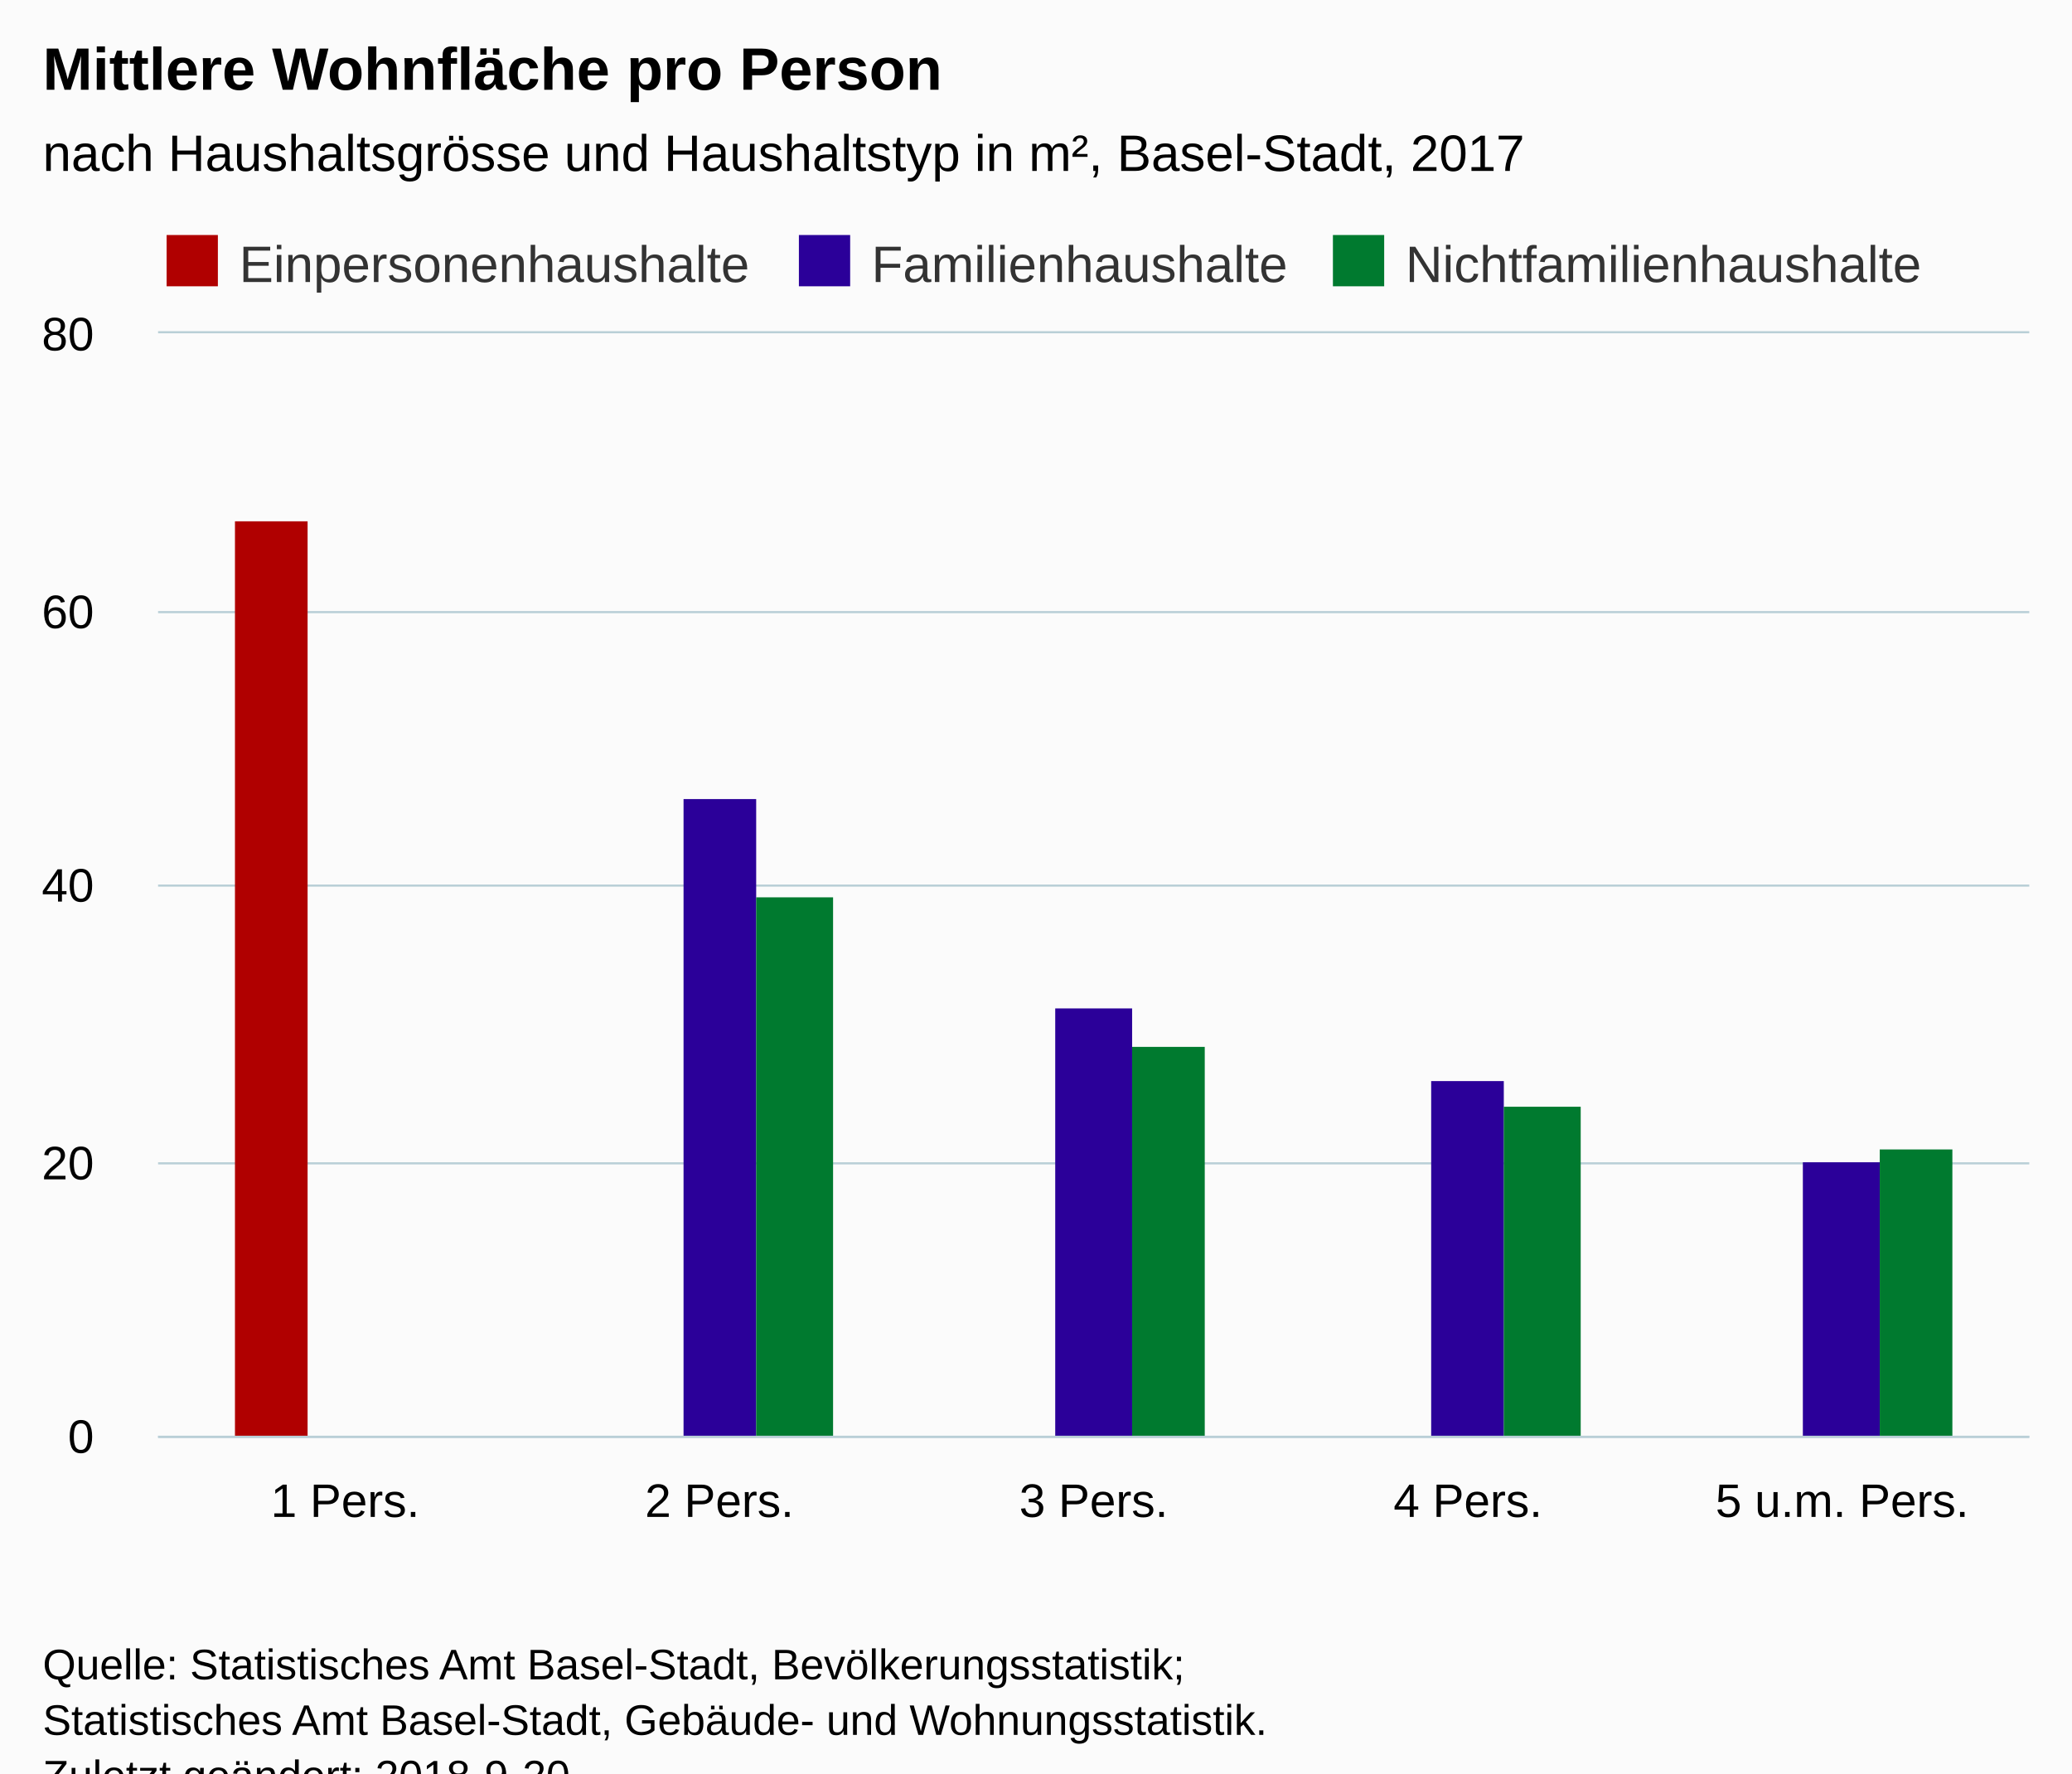
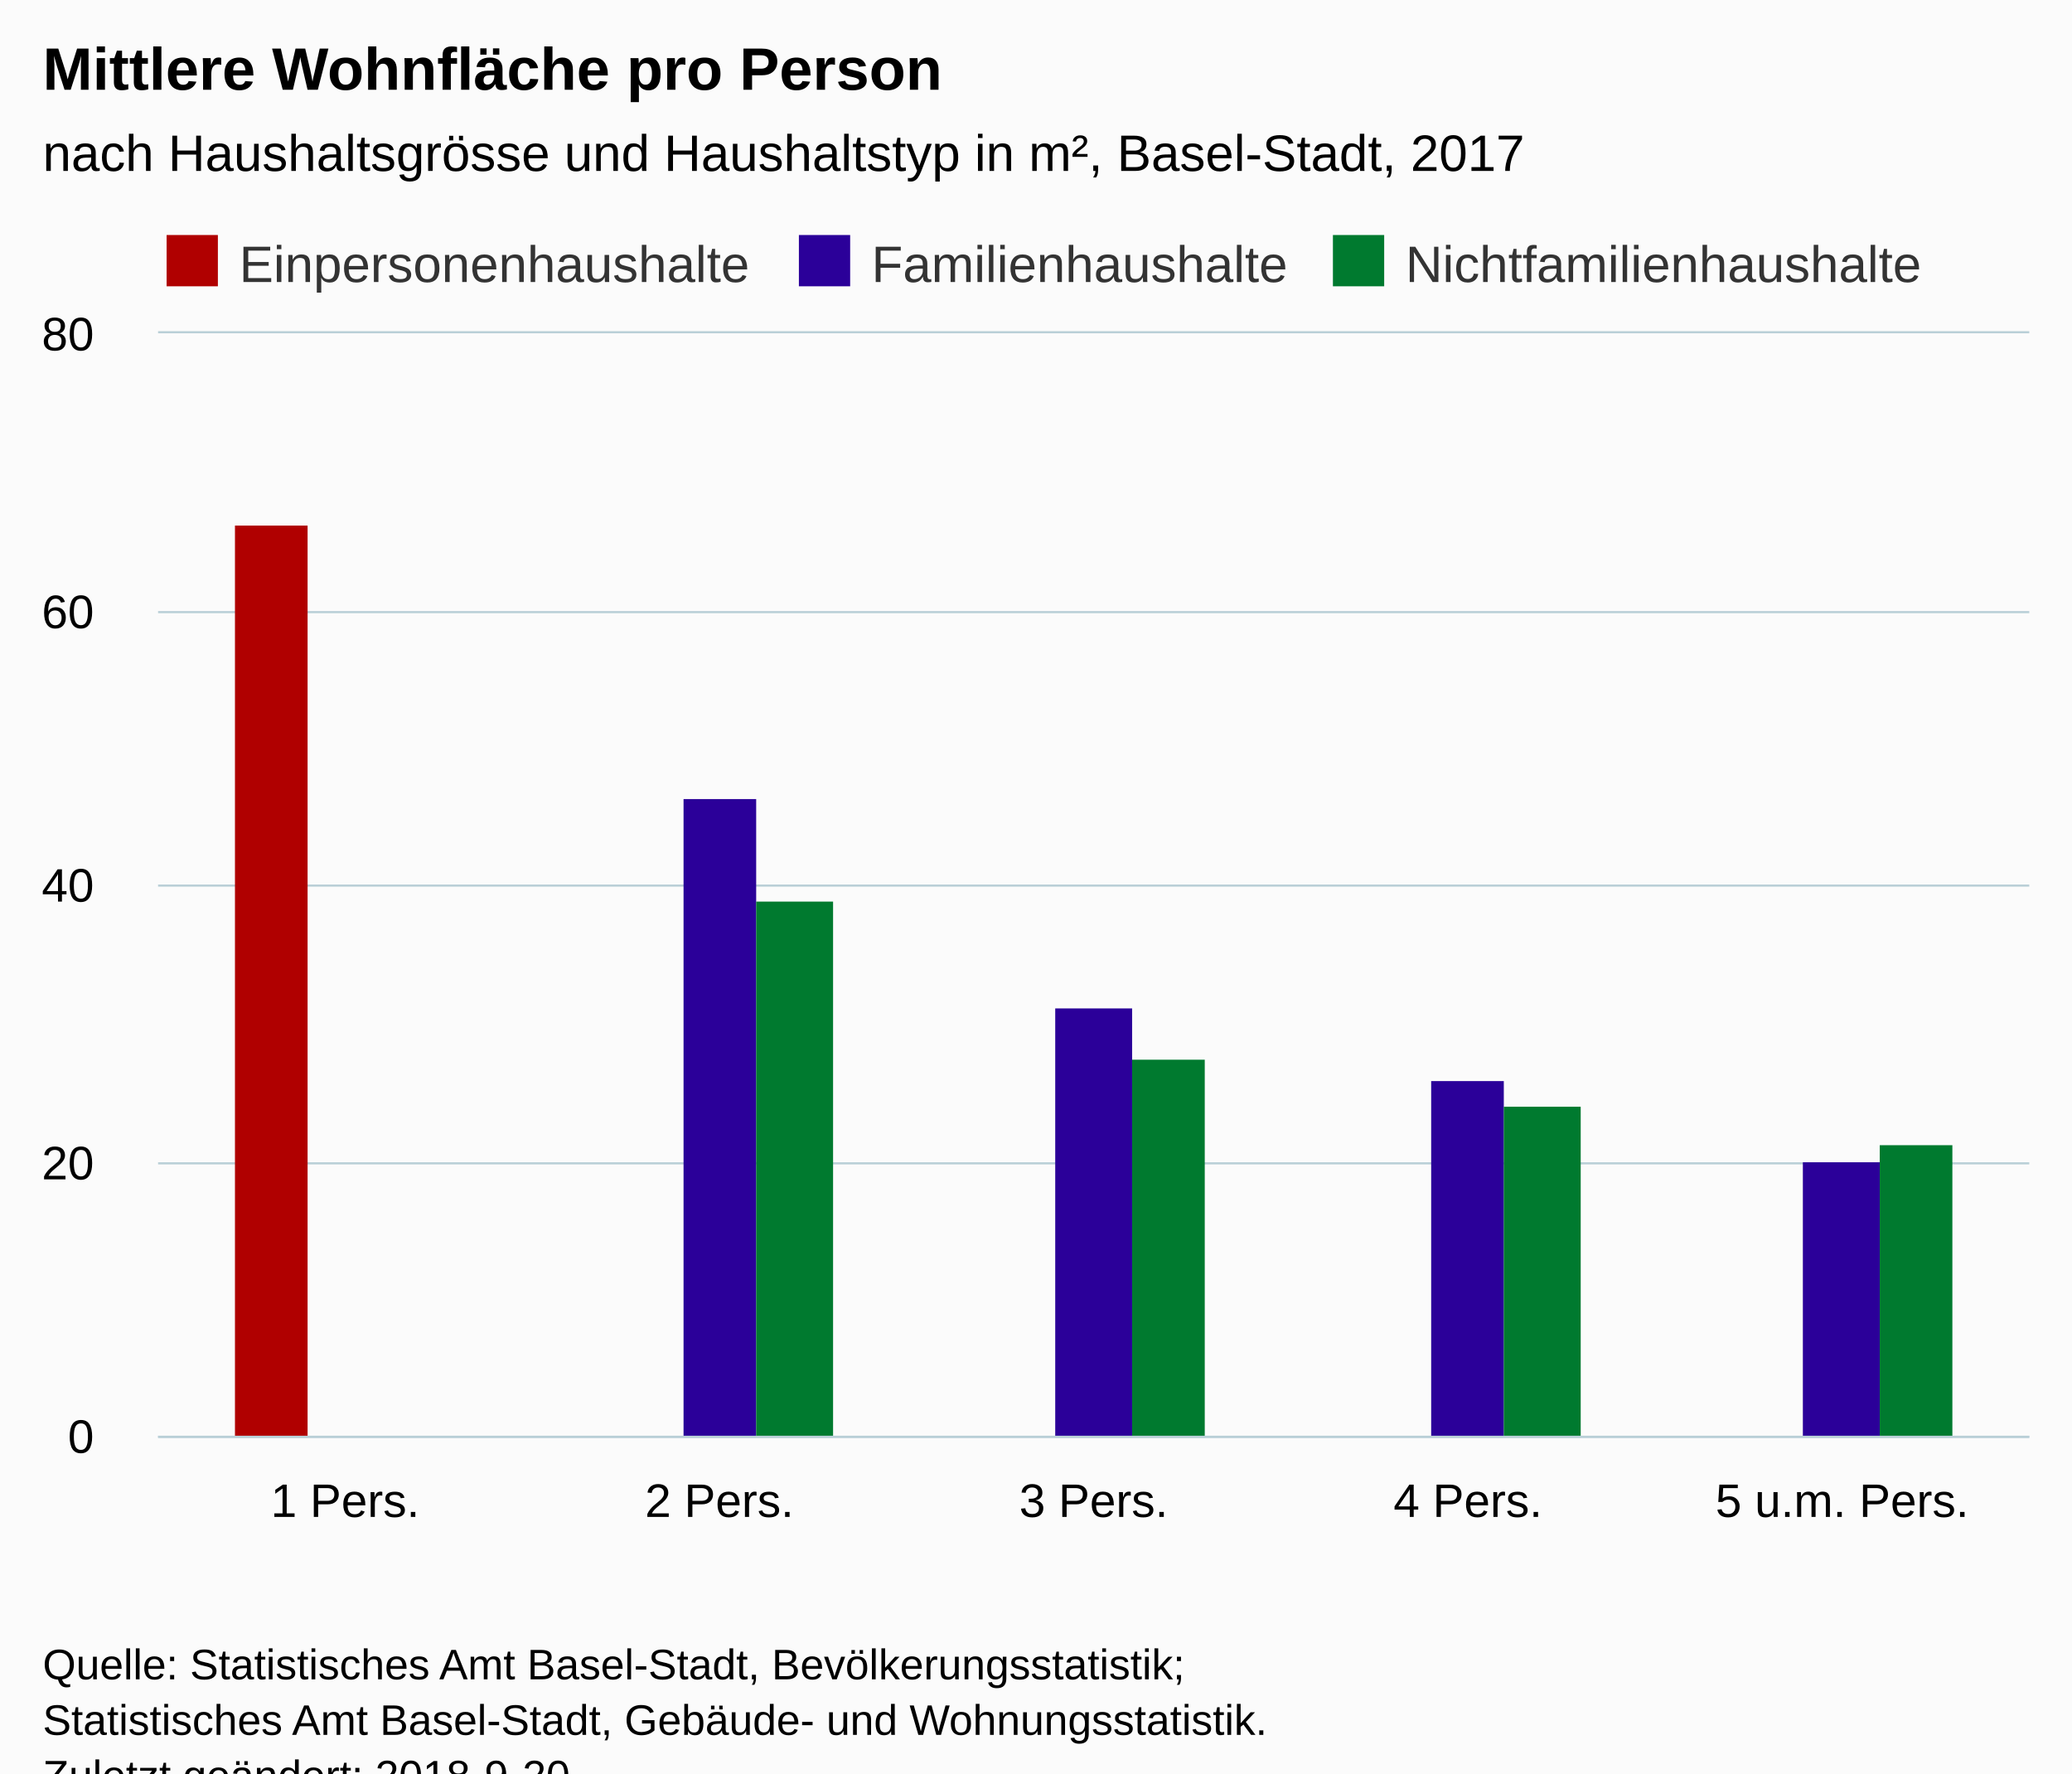
<svg xmlns="http://www.w3.org/2000/svg" version="1.1" class="highcharts-root" style="font-family:Arial;font-size:12px;" viewBox="0 0 485 415">
  <defs>
-     <clipPath id="highcharts-jw50uw6-6">
+     <clipPath id="highcharts-gccm9od-6">
      <rect x="0" y="0" width="438" height="258" fill="none" />
    </clipPath>
-     <clipPath id="highcharts-jw50uw6-7">
+     <clipPath id="highcharts-gccm9od-7">
      <rect x="0" y="0" width="438" height="258" fill="none" />
    </clipPath>
  </defs>
  <rect fill="#fbfbfb" class="highcharts-background" x="0" y="0" width="485" height="428" rx="0" ry="0" />
  <rect fill="none" class="highcharts-plot-background" x="37" y="78" width="438" height="258" />
  <g class="highcharts-pane-group" data-z-index="0" />
  <g class="highcharts-grid highcharts-xaxis-grid " data-z-index="1">
    <path fill="none" data-z-index="1" class="highcharts-grid-line" d="M 124.5 78 L 124.5 336" opacity="1" />
    <path fill="none" data-z-index="1" class="highcharts-grid-line" d="M 211.5 78 L 211.5 336" opacity="1" />
    <path fill="none" data-z-index="1" class="highcharts-grid-line" d="M 299.5 78 L 299.5 336" opacity="1" />
    <path fill="none" data-z-index="1" class="highcharts-grid-line" d="M 386.5 78 L 386.5 336" opacity="1" />
    <path fill="none" data-z-index="1" class="highcharts-grid-line" d="M 474.5 78 L 474.5 336" opacity="1" />
    <path fill="none" data-z-index="1" class="highcharts-grid-line" d="M 36.5 78 L 36.5 336" opacity="1" />
  </g>
  <g class="highcharts-grid highcharts-yaxis-grid " data-z-index="1">
    <path fill="none" stroke="#B9CFD7" stroke-width="0.5" data-z-index="1" class="highcharts-grid-line" d="M 37 336.25 L 475 336.25" opacity="1" />
    <path fill="none" stroke="#B9CFD7" stroke-width="0.5" data-z-index="1" class="highcharts-grid-line" d="M 37 272.25 L 475 272.25" opacity="1" />
    <path fill="none" stroke="#B9CFD7" stroke-width="0.5" data-z-index="1" class="highcharts-grid-line" d="M 37 207.25 L 475 207.25" opacity="1" />
    <path fill="none" stroke="#B9CFD7" stroke-width="0.5" data-z-index="1" class="highcharts-grid-line" d="M 37 143.25 L 475 143.25" opacity="1" />
    <path fill="none" stroke="#B9CFD7" stroke-width="0.5" data-z-index="1" class="highcharts-grid-line" d="M 37 77.75 L 475 77.75" opacity="1" />
  </g>
  <rect fill="none" class="highcharts-plot-border" data-z-index="1" x="37" y="78" width="438" height="258" />
  <g class="highcharts-axis highcharts-xaxis " data-z-index="2">
    <path fill="none" class="highcharts-axis-line" stroke="#B9CFD7" stroke-width="0.5" data-z-index="7" d="M 37 336.25 L 475 336.25" />
  </g>
  <g class="highcharts-axis highcharts-yaxis " data-z-index="2">
    <path fill="none" class="highcharts-axis-line" data-z-index="7" d="M 37 78 L 37 336" />
  </g>
  <g class="highcharts-series-group" data-z-index="3">
-     <g data-z-index="0.1" class="highcharts-series highcharts-series-0 highcharts-column-series " transform="translate(37,78) scale(1 1)" clip-path="url(#highcharts-jw50uw6-7)">
-       <rect x="18" y="44" width="17" height="215" fill="#b00000 " class="highcharts-point" />
+     <g data-z-index="0.1" class="highcharts-series highcharts-series-0 highcharts-column-series " transform="translate(37,78) scale(1 1)" clip-path="url(#highcharts-gccm9od-7)">
+       <rect x="18" y="45" width="17" height="214" fill="#b00000 " class="highcharts-point" />
    </g>
    <g data-z-index="0.1" class="highcharts-markers highcharts-series-0 highcharts-column-series " transform="translate(37,78) scale(1 1)" clip-path="none" />
-     <g data-z-index="0.1" class="highcharts-series highcharts-series-1 highcharts-column-series " transform="translate(37,78) scale(1 1)" clip-path="url(#highcharts-jw50uw6-7)">
+     <g data-z-index="0.1" class="highcharts-series highcharts-series-1 highcharts-column-series " transform="translate(37,78) scale(1 1)" clip-path="url(#highcharts-gccm9od-7)">
      <rect x="123" y="109" width="17" height="150" fill="#2B0099" class="highcharts-point" />
      <rect x="210" y="158" width="18" height="101" fill="#2B0099" class="highcharts-point" />
      <rect x="298" y="175" width="17" height="84" fill="#2B0099" class="highcharts-point" />
      <rect x="385" y="194" width="18" height="65" fill="#2B0099" class="highcharts-point" />
    </g>
    <g data-z-index="0.1" class="highcharts-markers highcharts-series-1 highcharts-column-series " transform="translate(37,78) scale(1 1)" clip-path="none" />
-     <g data-z-index="0.1" class="highcharts-series highcharts-series-2 highcharts-column-series " transform="translate(37,78) scale(1 1)" clip-path="url(#highcharts-jw50uw6-7)">
-       <rect x="140" y="132" width="18" height="127" fill="#007A2F" class="highcharts-point" />
-       <rect x="228" y="167" width="17" height="92" fill="#007A2F" class="highcharts-point" />
+     <g data-z-index="0.1" class="highcharts-series highcharts-series-2 highcharts-column-series " transform="translate(37,78) scale(1 1)" clip-path="url(#highcharts-gccm9od-7)">
+       <rect x="140" y="133" width="18" height="126" fill="#007A2F" class="highcharts-point" />
+       <rect x="228" y="170" width="17" height="89" fill="#007A2F" class="highcharts-point" />
      <rect x="315" y="181" width="18" height="78" fill="#007A2F" class="highcharts-point" />
-       <rect x="403" y="191" width="17" height="68" fill="#007A2F" class="highcharts-point" />
+       <rect x="403" y="190" width="17" height="69" fill="#007A2F" class="highcharts-point" />
    </g>
    <g data-z-index="0.1" class="highcharts-markers highcharts-series-2 highcharts-column-series " transform="translate(37,78) scale(1 1)" clip-path="none" />
  </g>
  <text x="10" text-anchor="start" class="highcharts-title" data-z-index="4" style="color:#000000;font-size:14px;font-weight:bold;fill:#000000;" y="21">
    <tspan>Mittlere Wohnfläche pro Person</tspan>
  </text>
  <text x="10" text-anchor="start" class="highcharts-subtitle" data-z-index="4" style="color:#000000;font-size:12px;font-weight:normal;font-family:Arial;fill:#000000;" y="40">
    <tspan>nach Haushaltsgrösse und Haushaltstyp in m², Basel-Stadt, 2017</tspan>
  </text>
  <g class="highcharts-legend" data-z-index="7" transform="translate(37,56)">
    <rect fill="none" class="highcharts-legend-box" rx="0" ry="0" x="0" y="0" width="419" height="10" visibility="visible" />
    <g data-z-index="1">
      <g>
        <g class="highcharts-legend-item highcharts-column-series highcharts-color-undefined highcharts-series-0" data-z-index="1" transform="translate(0,-5)">
          <text x="19" style="color:#333333;font-size:12px;font-weight:normal;cursor:pointer;fill:#333333;" text-anchor="start" data-z-index="2" y="15">
            <tspan>Einpersonenhaushalte</tspan>
          </text>
          <rect x="2" y="4" width="12" height="12" fill="#b00000 " class="highcharts-point" data-z-index="3" />
        </g>
        <g class="highcharts-legend-item highcharts-column-series highcharts-color-undefined highcharts-series-1" data-z-index="1" transform="translate(148,-5)">
          <text x="19" y="15" style="color:#333333;font-size:12px;font-weight:normal;cursor:pointer;fill:#333333;" text-anchor="start" data-z-index="2">
            <tspan>Familienhaushalte</tspan>
          </text>
          <rect x="2" y="4" width="12" height="12" fill="#2B0099" class="highcharts-point" data-z-index="3" />
        </g>
        <g class="highcharts-legend-item highcharts-column-series highcharts-color-undefined highcharts-series-2" data-z-index="1" transform="translate(273,-5)">
          <text x="19" y="15" style="color:#333333;font-size:12px;font-weight:normal;cursor:pointer;fill:#333333;" text-anchor="start" data-z-index="2">
            <tspan>Nichtfamilienhaushalte</tspan>
          </text>
          <rect x="2" y="4" width="12" height="12" fill="#007A2F" class="highcharts-point" data-z-index="3" />
        </g>
      </g>
    </g>
  </g>
  <g class="highcharts-axis-labels highcharts-xaxis-labels " data-z-index="7">
    <text x="80.8" style="color:#000000;cursor:default;font-size:11px;fill:#000000;" text-anchor="middle" transform="translate(0,0)" y="355" opacity="1">
      <tspan>1 Pers.</tspan>
    </text>
    <text x="168.4" style="color:#000000;cursor:default;font-size:11px;fill:#000000;" text-anchor="middle" transform="translate(0,0)" y="355" opacity="1">
      <tspan>2 Pers.</tspan>
    </text>
    <text x="256" style="color:#000000;cursor:default;font-size:11px;fill:#000000;" text-anchor="middle" transform="translate(0,0)" y="355" opacity="1">
      <tspan>3 Pers.</tspan>
    </text>
    <text x="343.6" style="color:#000000;cursor:default;font-size:11px;fill:#000000;" text-anchor="middle" transform="translate(0,0)" y="355" opacity="1">
      <tspan>4 Pers.</tspan>
    </text>
    <text x="431.2" style="color:#000000;cursor:default;font-size:11px;fill:#000000;" text-anchor="middle" transform="translate(0,0)" y="355" opacity="1">
      <tspan>5 u.m. Pers.</tspan>
    </text>
  </g>
  <g class="highcharts-axis-labels highcharts-yaxis-labels " data-z-index="7">
    <text x="22" style="color:#000000;cursor:default;font-size:11px;fill:#000000;" text-anchor="end" transform="translate(0,0)" y="340" opacity="1">0</text>
    <text x="22" style="color:#000000;cursor:default;font-size:11px;fill:#000000;" text-anchor="end" transform="translate(0,0)" y="276" opacity="1">20</text>
    <text x="22" style="color:#000000;cursor:default;font-size:11px;fill:#000000;" text-anchor="end" transform="translate(0,0)" y="211" opacity="1">40</text>
    <text x="22" style="color:#000000;cursor:default;font-size:11px;fill:#000000;" text-anchor="end" transform="translate(0,0)" y="147" opacity="1">60</text>
    <text x="22" style="color:#000000;cursor:default;font-size:11px;fill:#000000;" text-anchor="end" transform="translate(0,0)" y="82" opacity="1">80</text>
  </g>
  <text x="10" class="highcharts-credits" text-anchor="start" data-z-index="8" style="cursor:default;color:#000000;font-size:10px;fill:#000000;" y="393">
    <tspan>Quelle: Statistisches Amt Basel-Stadt, Bevölkerungsstatistik;</tspan>
    <tspan x="10" dy="13">Statistisches Amt Basel-Stadt, Gebäude- und Wohnungsstatistik.</tspan>
    <tspan x="10" dy="13">Zuletzt geändert: 2018-9-20</tspan>
  </text>
</svg>
